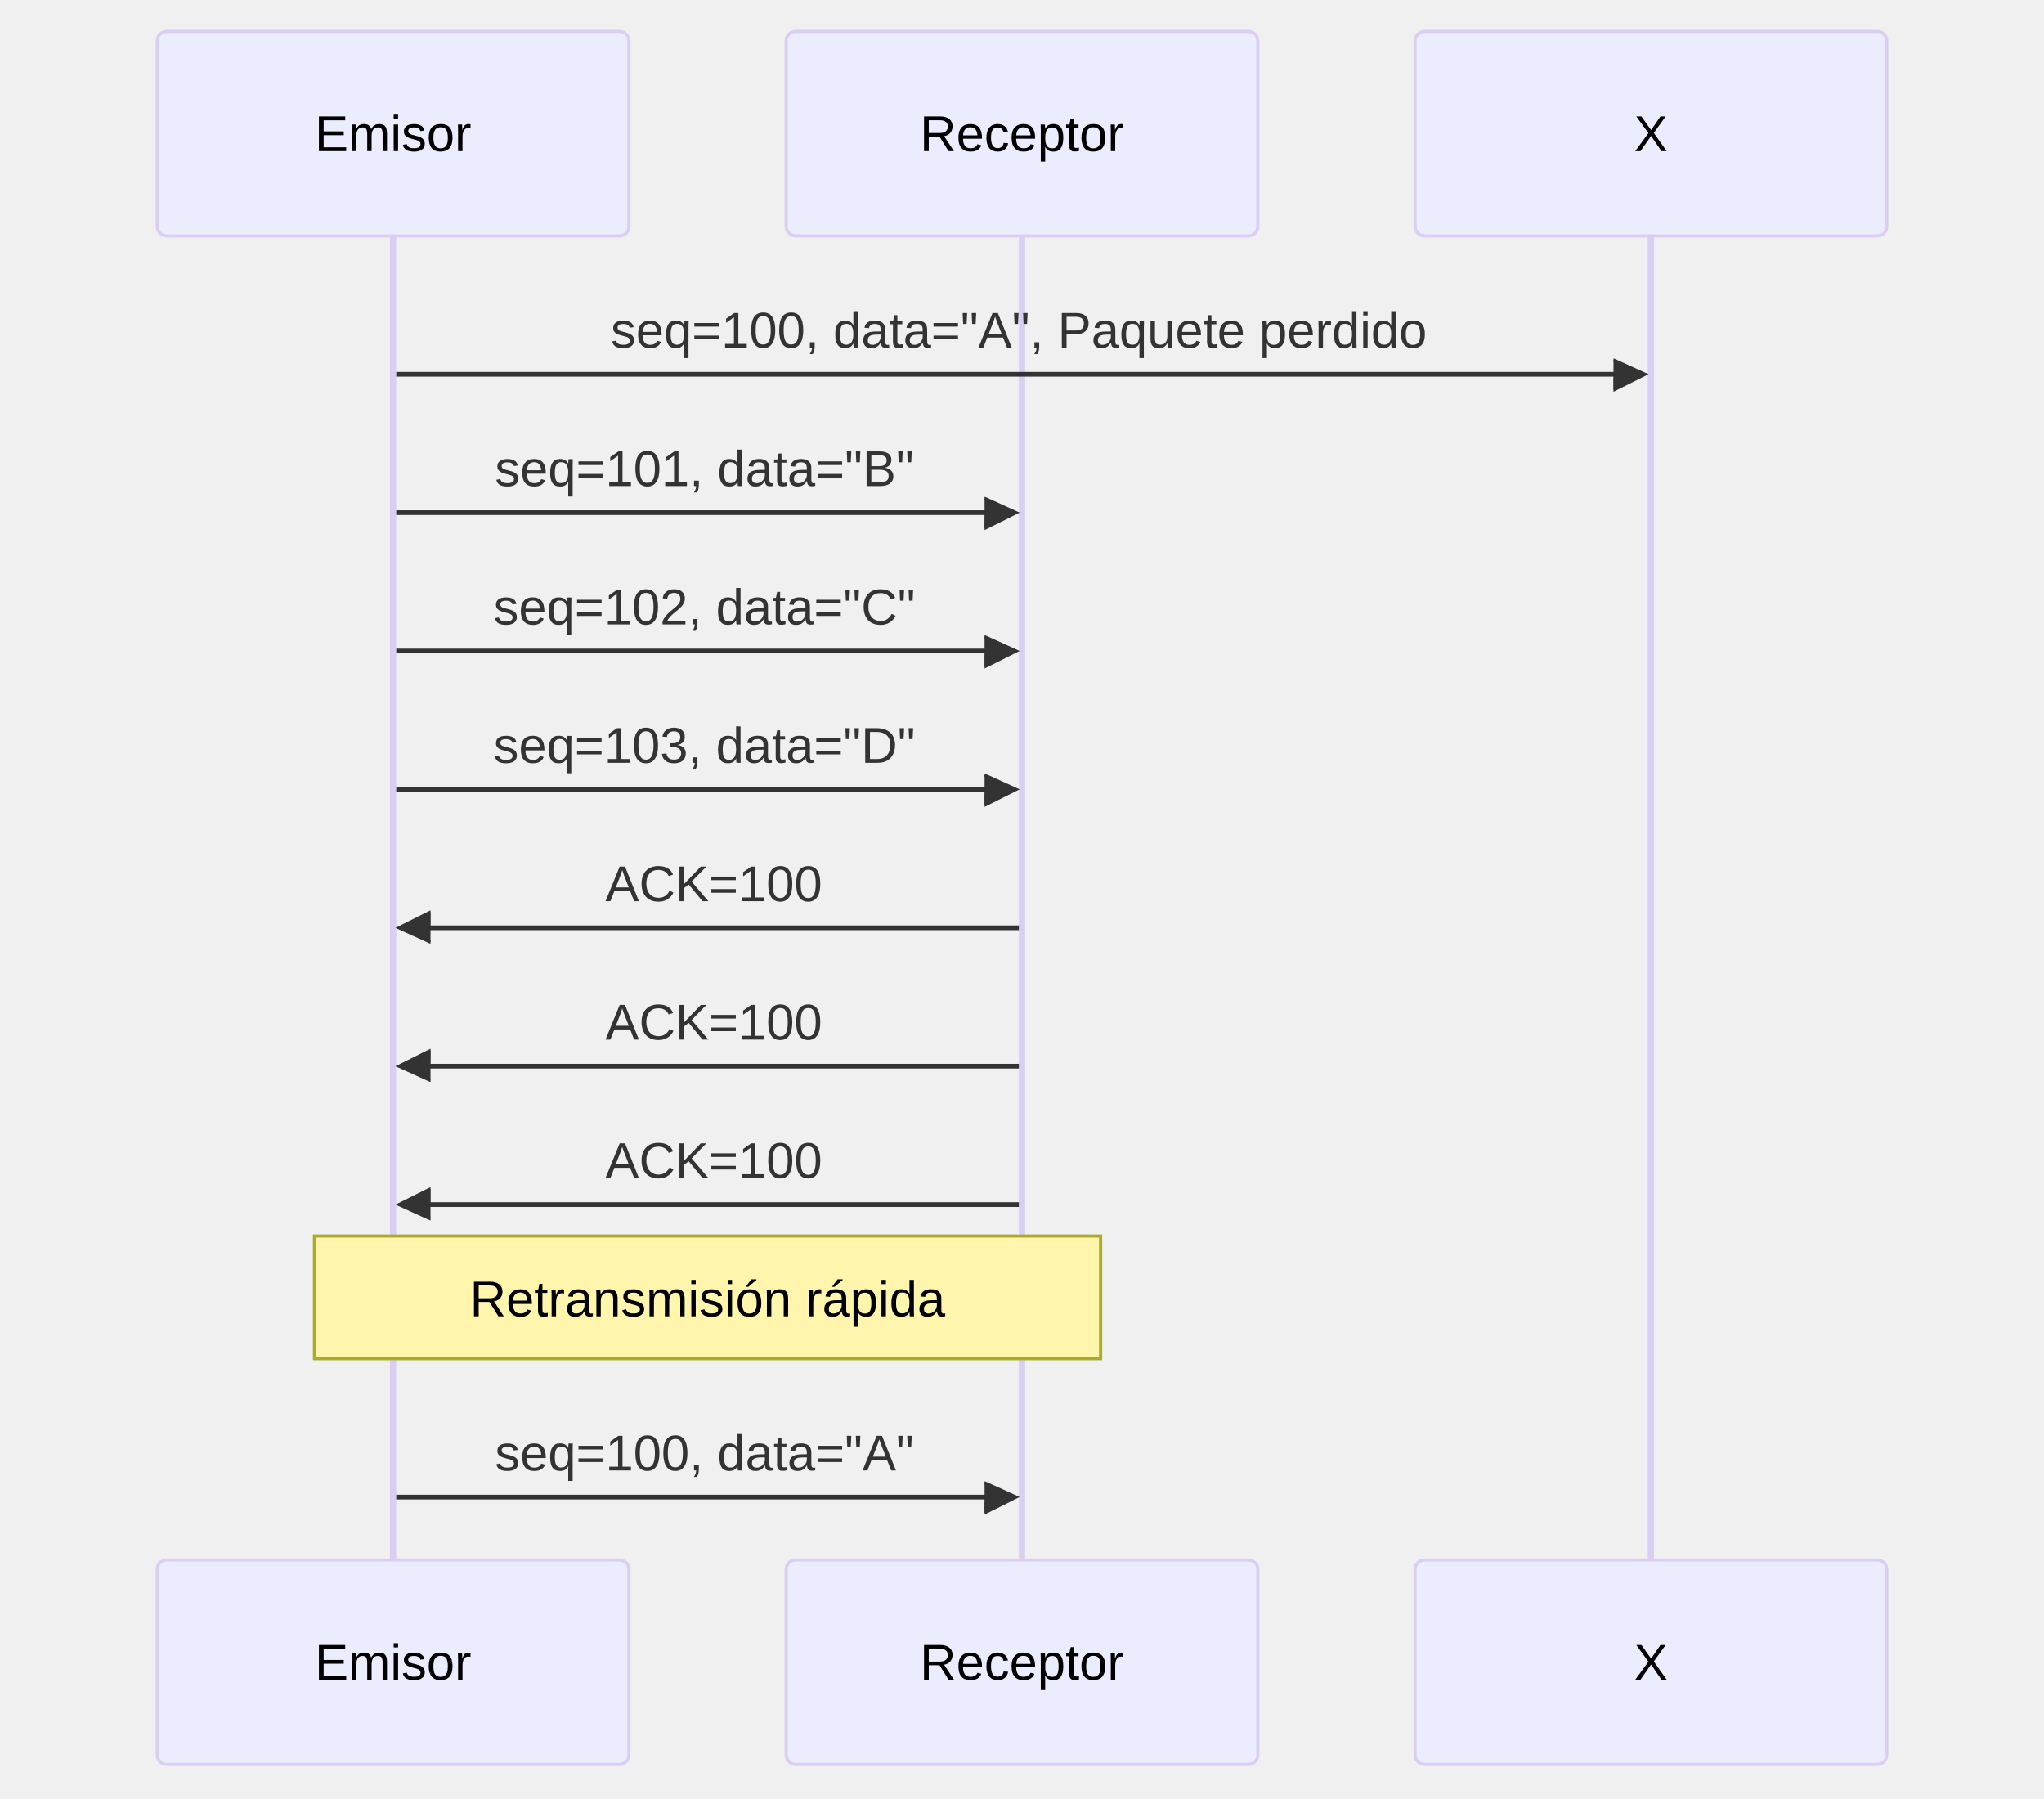
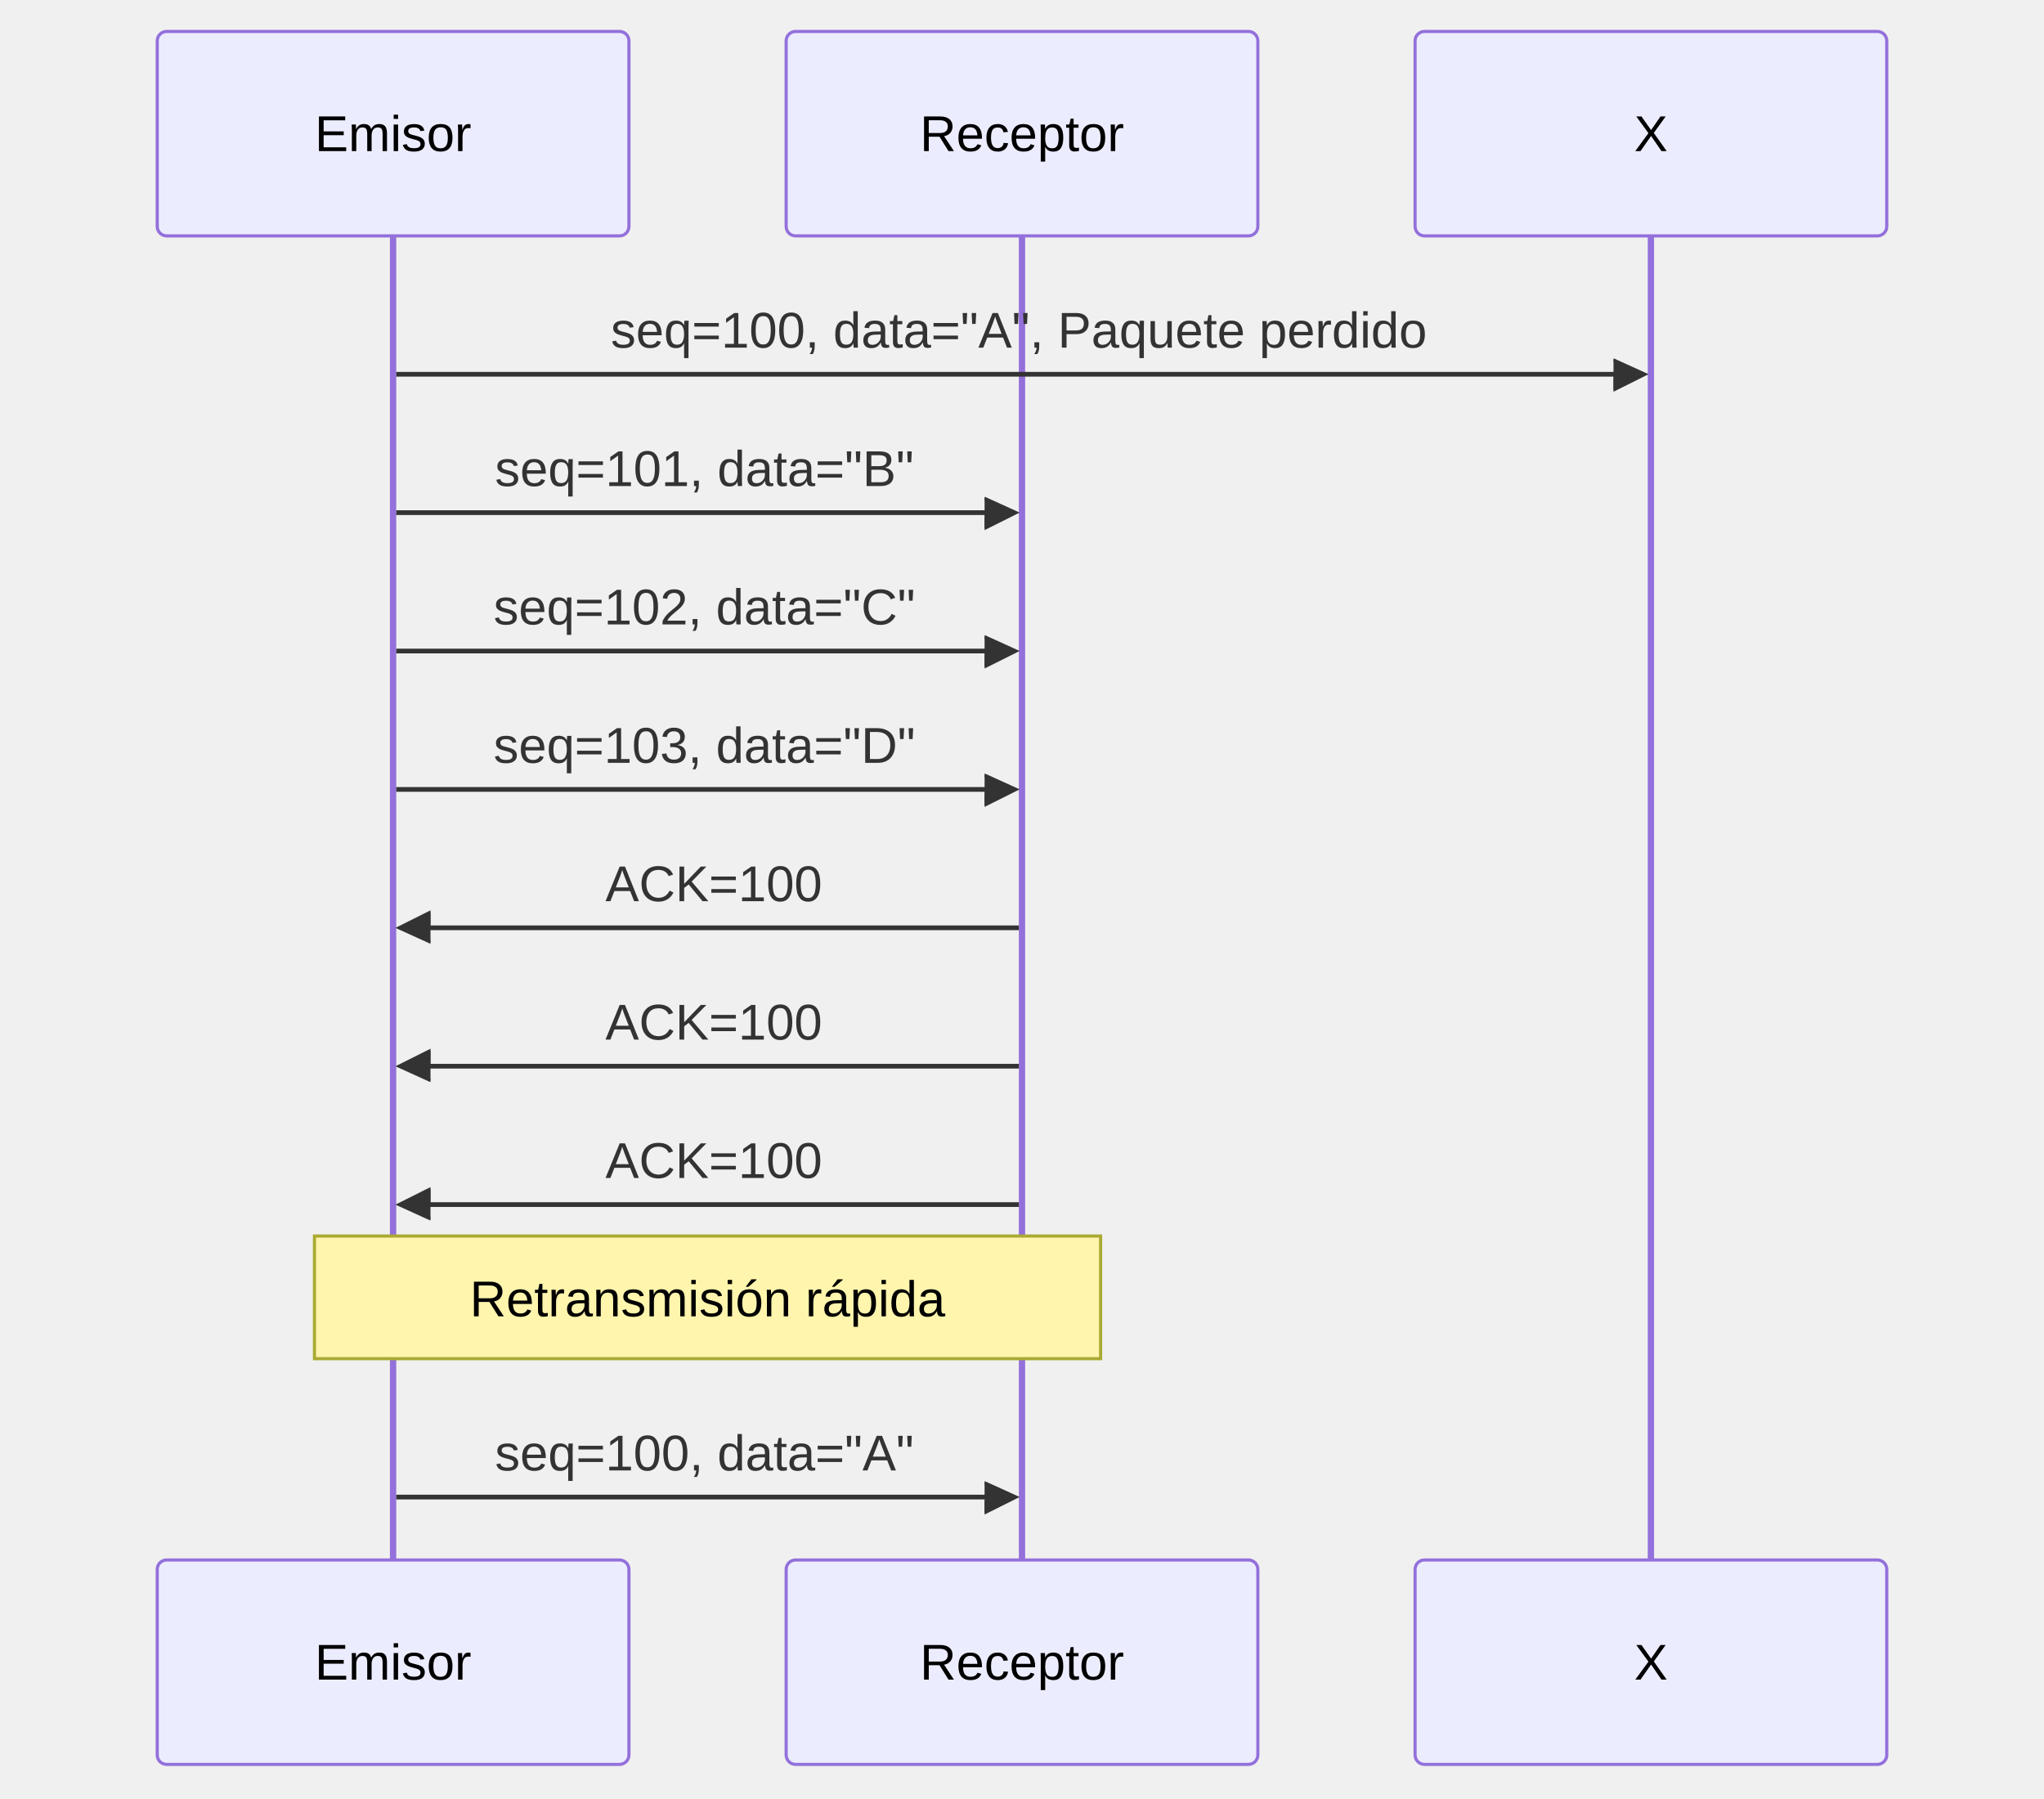
<svg xmlns="http://www.w3.org/2000/svg" id="my-svg" width="100%" style="max-width: 650px; background-color: transparent;" viewBox="-50 -10 650 572" role="graphics-document document" aria-roledescription="sequence">
  <g>
    <rect x="400" y="486" fill="#eaeaea" stroke="#666" width="150" height="65" name="X" rx="3" ry="3" class="actor actor-bottom" />
    <text x="475" y="518.5" dominant-baseline="central" alignment-baseline="central" class="actor actor-box" style="text-anchor: middle; font-size: 16px; font-weight: 400;">
      <tspan x="475" dy="0">X</tspan>
    </text>
  </g>
  <g>
    <rect x="200" y="486" fill="#eaeaea" stroke="#666" width="150" height="65" name="R" rx="3" ry="3" class="actor actor-bottom" />
    <text x="275" y="518.5" dominant-baseline="central" alignment-baseline="central" class="actor actor-box" style="text-anchor: middle; font-size: 16px; font-weight: 400;">
      <tspan x="275" dy="0">Receptor</tspan>
    </text>
  </g>
  <g>
    <rect x="0" y="486" fill="#eaeaea" stroke="#666" width="150" height="65" name="E" rx="3" ry="3" class="actor actor-bottom" />
    <text x="75" y="518.5" dominant-baseline="central" alignment-baseline="central" class="actor actor-box" style="text-anchor: middle; font-size: 16px; font-weight: 400;">
      <tspan x="75" dy="0">Emisor</tspan>
    </text>
  </g>
  <g>
-     <line id="actor2" x1="475" y1="65" x2="475" y2="486" class="actor-line 200" stroke-width="0.5px" stroke="#999" name="X" />
-     <g id="root-2">
+     <line id="actor2" x1="475" y1="65" x2="475" y2="486" class="actor-line 200" stroke-width="0.5px" stroke="#999" name="X" data-et="life-line" data-id="X" />
+     <g id="root-2" data-et="participant" data-type="participant" data-id="X">
      <rect x="400" y="0" fill="#eaeaea" stroke="#666" width="150" height="65" name="X" rx="3" ry="3" class="actor actor-top" />
      <text x="475" y="32.5" dominant-baseline="central" alignment-baseline="central" class="actor actor-box" style="text-anchor: middle; font-size: 16px; font-weight: 400;">
        <tspan x="475" dy="0">X</tspan>
      </text>
    </g>
  </g>
  <g>
-     <line id="actor1" x1="275" y1="65" x2="275" y2="486" class="actor-line 200" stroke-width="0.5px" stroke="#999" name="R" />
-     <g id="root-1">
+     <line id="actor1" x1="275" y1="65" x2="275" y2="486" class="actor-line 200" stroke-width="0.5px" stroke="#999" name="R" data-et="life-line" data-id="R" />
+     <g id="root-1" data-et="participant" data-type="participant" data-id="R">
      <rect x="200" y="0" fill="#eaeaea" stroke="#666" width="150" height="65" name="R" rx="3" ry="3" class="actor actor-top" />
      <text x="275" y="32.5" dominant-baseline="central" alignment-baseline="central" class="actor actor-box" style="text-anchor: middle; font-size: 16px; font-weight: 400;">
        <tspan x="275" dy="0">Receptor</tspan>
      </text>
    </g>
  </g>
  <g>
-     <line id="actor0" x1="75" y1="65" x2="75" y2="486" class="actor-line 200" stroke-width="0.5px" stroke="#999" name="E" />
-     <g id="root-0">
+     <line id="actor0" x1="75" y1="65" x2="75" y2="486" class="actor-line 200" stroke-width="0.5px" stroke="#999" name="E" data-et="life-line" data-id="E" />
+     <g id="root-0" data-et="participant" data-type="participant" data-id="E">
      <rect x="0" y="0" fill="#eaeaea" stroke="#666" width="150" height="65" name="E" rx="3" ry="3" class="actor actor-top" />
      <text x="75" y="32.5" dominant-baseline="central" alignment-baseline="central" class="actor actor-box" style="text-anchor: middle; font-size: 16px; font-weight: 400;">
        <tspan x="75" dy="0">Emisor</tspan>
      </text>
    </g>
  </g>
-   <style>#my-svg{font-family:"trebuchet ms",verdana,arial,sans-serif;font-size:16px;fill:#333;}@keyframes edge-animation-frame{from{stroke-dashoffset:0;}}@keyframes dash{to{stroke-dashoffset:0;}}#my-svg .edge-animation-slow{stroke-dasharray:9,5!important;stroke-dashoffset:900;animation:dash 50s linear infinite;stroke-linecap:round;}#my-svg .edge-animation-fast{stroke-dasharray:9,5!important;stroke-dashoffset:900;animation:dash 20s linear infinite;stroke-linecap:round;}#my-svg .error-icon{fill:#552222;}#my-svg .error-text{fill:#552222;stroke:#552222;}#my-svg .edge-thickness-normal{stroke-width:1px;}#my-svg .edge-thickness-thick{stroke-width:3.5px;}#my-svg .edge-pattern-solid{stroke-dasharray:0;}#my-svg .edge-thickness-invisible{stroke-width:0;fill:none;}#my-svg .edge-pattern-dashed{stroke-dasharray:3;}#my-svg .edge-pattern-dotted{stroke-dasharray:2;}#my-svg .marker{fill:#333333;stroke:#333333;}#my-svg .marker.cross{stroke:#333333;}#my-svg svg{font-family:"trebuchet ms",verdana,arial,sans-serif;font-size:16px;}#my-svg p{margin:0;}#my-svg .actor{stroke:hsl(259.626, 59.777%, 87.902%);fill:#ECECFF;}#my-svg text.actor&gt;tspan{fill:black;stroke:none;}#my-svg .actor-line{stroke:hsl(259.626, 59.777%, 87.902%);}#my-svg .innerArc{stroke-width:1.5;stroke-dasharray:none;}#my-svg .messageLine0{stroke-width:1.5;stroke-dasharray:none;stroke:#333;}#my-svg .messageLine1{stroke-width:1.5;stroke-dasharray:2,2;stroke:#333;}#my-svg #arrowhead path{fill:#333;stroke:#333;}#my-svg .sequenceNumber{fill:white;}#my-svg #sequencenumber{fill:#333;}#my-svg #crosshead path{fill:#333;stroke:#333;}#my-svg .messageText{fill:#333;stroke:none;}#my-svg .labelBox{stroke:hsl(259.626, 59.777%, 87.902%);fill:#ECECFF;}#my-svg .labelText,#my-svg .labelText&gt;tspan{fill:black;stroke:none;}#my-svg .loopText,#my-svg .loopText&gt;tspan{fill:black;stroke:none;}#my-svg .loopLine{stroke-width:2px;stroke-dasharray:2,2;stroke:hsl(259.626, 59.777%, 87.902%);fill:hsl(259.626, 59.777%, 87.902%);}#my-svg .note{stroke:#aaaa33;fill:#fff5ad;}#my-svg .noteText,#my-svg .noteText&gt;tspan{fill:black;stroke:none;}#my-svg .activation0{fill:#f4f4f4;stroke:#666;}#my-svg .activation1{fill:#f4f4f4;stroke:#666;}#my-svg .activation2{fill:#f4f4f4;stroke:#666;}#my-svg .actorPopupMenu{position:absolute;}#my-svg .actorPopupMenuPanel{position:absolute;fill:#ECECFF;box-shadow:0px 8px 16px 0px rgba(0,0,0,0.2);filter:drop-shadow(3px 5px 2px rgb(0 0 0 / 0.4));}#my-svg .actor-man line{stroke:hsl(259.626, 59.777%, 87.902%);fill:#ECECFF;}#my-svg .actor-man circle,#my-svg line{stroke:hsl(259.626, 59.777%, 87.902%);fill:#ECECFF;stroke-width:2px;}#my-svg :root{--mermaid-font-family:"trebuchet ms",verdana,arial,sans-serif;}</style>
+   <style>#my-svg{font-family:"trebuchet ms",verdana,arial,sans-serif;font-size:16px;fill:#333;}@keyframes edge-animation-frame{from{stroke-dashoffset:0;}}@keyframes dash{to{stroke-dashoffset:0;}}#my-svg .edge-animation-slow{stroke-dasharray:9,5!important;stroke-dashoffset:900;animation:dash 50s linear infinite;stroke-linecap:round;}#my-svg .edge-animation-fast{stroke-dasharray:9,5!important;stroke-dashoffset:900;animation:dash 20s linear infinite;stroke-linecap:round;}#my-svg .error-icon{fill:#552222;}#my-svg .error-text{fill:#552222;stroke:#552222;}#my-svg .edge-thickness-normal{stroke-width:1px;}#my-svg .edge-thickness-thick{stroke-width:3.5px;}#my-svg .edge-pattern-solid{stroke-dasharray:0;}#my-svg .edge-thickness-invisible{stroke-width:0;fill:none;}#my-svg .edge-pattern-dashed{stroke-dasharray:3;}#my-svg .edge-pattern-dotted{stroke-dasharray:2;}#my-svg .marker{fill:#333333;stroke:#333333;}#my-svg .marker.cross{stroke:#333333;}#my-svg svg{font-family:"trebuchet ms",verdana,arial,sans-serif;font-size:16px;}#my-svg p{margin:0;}#my-svg .actor{stroke:#9370DB;fill:#ECECFF;stroke-width:1;}#my-svg rect.actor.outer-path[data-look="neo"]{filter:drop-shadow(1px 2px 2px rgba(185, 185, 185, 1));}#my-svg rect.note[data-look="neo"]{stroke:#aaaa33;fill:#fff5ad;filter:drop-shadow(1px 2px 2px rgba(185, 185, 185, 1));}#my-svg text.actor&gt;tspan{fill:black;stroke:none;}#my-svg .actor-line{stroke:#9370DB;}#my-svg .innerArc{stroke-width:1.5;stroke-dasharray:none;}#my-svg .messageLine0{stroke-width:1.5;stroke-dasharray:none;stroke:#333;}#my-svg .messageLine1{stroke-width:1.5;stroke-dasharray:2,2;stroke:#333;}#my-svg [id$="-arrowhead"] path{fill:#333;stroke:#333;}#my-svg .sequenceNumber{fill:white;}#my-svg [id$="-sequencenumber"]{fill:#333;}#my-svg [id$="-crosshead"] path{fill:#333;stroke:#333;}#my-svg .messageText{fill:#333;stroke:none;}#my-svg .labelBox{stroke:#9370DB;fill:#ECECFF;filter:none;}#my-svg .labelText,#my-svg .labelText&gt;tspan{fill:black;stroke:none;}#my-svg .loopText,#my-svg .loopText&gt;tspan{fill:black;stroke:none;}#my-svg .sectionTitle,#my-svg .sectionTitle&gt;tspan{fill:black;stroke:none;}#my-svg .loopLine{stroke-width:2px;stroke-dasharray:2,2;stroke:#9370DB;fill:#9370DB;}#my-svg .note{stroke:#aaaa33;fill:#fff5ad;}#my-svg .noteText,#my-svg .noteText&gt;tspan{fill:black;stroke:none;font-weight:normal;}#my-svg .activation0{fill:#f4f4f4;stroke:#666;}#my-svg .activation1{fill:#f4f4f4;stroke:#666;}#my-svg .activation2{fill:#f4f4f4;stroke:#666;}#my-svg .actorPopupMenu{position:absolute;}#my-svg .actorPopupMenuPanel{position:absolute;fill:#ECECFF;box-shadow:0px 8px 16px 0px rgba(0,0,0,0.2);filter:drop-shadow(3px 5px 2px rgb(0 0 0 / 0.4));}#my-svg .actor-man circle,#my-svg line{fill:#ECECFF;stroke-width:2px;}#my-svg g rect.rect{filter:drop-shadow(1px 2px 2px rgba(185, 185, 185, 1));stroke:#9370DB;}#my-svg .node .neo-node{stroke:#9370DB;}#my-svg [data-look="neo"].node rect,#my-svg [data-look="neo"].cluster rect,#my-svg [data-look="neo"].node polygon{stroke:#9370DB;filter:drop-shadow(1px 2px 2px rgba(185, 185, 185, 1));}#my-svg [data-look="neo"].swimlane.cluster rect{filter:none;}#my-svg [data-look="neo"].node path{stroke:#9370DB;stroke-width:1px;}#my-svg [data-look="neo"].node .outer-path{filter:drop-shadow(1px 2px 2px rgba(185, 185, 185, 1));}#my-svg [data-look="neo"].node .neo-line path{stroke:#9370DB;filter:none;}#my-svg [data-look="neo"].node circle{stroke:#9370DB;filter:drop-shadow(1px 2px 2px rgba(185, 185, 185, 1));}#my-svg [data-look="neo"].node circle .state-start{fill:#000000;}#my-svg [data-look="neo"].icon-shape .icon{fill:#9370DB;filter:drop-shadow(1px 2px 2px rgba(185, 185, 185, 1));}#my-svg [data-look="neo"].icon-shape .icon-neo path{stroke:#9370DB;filter:drop-shadow(1px 2px 2px rgba(185, 185, 185, 1));}#my-svg :root{--mermaid-font-family:"trebuchet ms",verdana,arial,sans-serif;}</style>
  <g />
  <defs>
-     <symbol id="computer" width="24" height="24">
+     <symbol id="my-svg-computer" width="24" height="24">
      <path transform="scale(.5)" d="M2 2v13h20v-13h-20zm18 11h-16v-9h16v9zm-10.228 6l.466-1h3.524l.467 1h-4.457zm14.228 3h-24l2-6h2.104l-1.33 4h18.45l-1.297-4h2.073l2 6zm-5-10h-14v-7h14v7z" />
    </symbol>
  </defs>
  <defs>
-     <symbol id="database" fill-rule="evenodd" clip-rule="evenodd">
+     <symbol id="my-svg-database" fill-rule="evenodd" clip-rule="evenodd">
      <path transform="scale(.5)" d="M12.258.001l.256.004.255.005.253.008.251.01.249.012.247.015.246.016.242.019.241.02.239.023.236.024.233.027.231.028.229.031.225.032.223.034.22.036.217.038.214.04.211.041.208.043.205.045.201.046.198.048.194.05.191.051.187.053.183.054.18.056.175.057.172.059.168.06.163.061.16.063.155.064.15.066.074.033.073.033.071.034.07.034.069.035.068.035.067.035.066.035.064.036.064.036.062.036.06.036.06.037.058.037.058.037.055.038.055.038.053.038.052.038.051.039.05.039.048.039.047.039.045.04.044.04.043.04.041.04.04.041.039.041.037.041.036.041.034.041.033.042.032.042.03.042.029.042.027.042.026.043.024.043.023.043.021.043.02.043.018.044.017.043.015.044.013.044.012.044.011.045.009.044.007.045.006.045.004.045.002.045.001.045v17l-.001.045-.002.045-.004.045-.006.045-.007.045-.009.044-.011.045-.012.044-.013.044-.015.044-.017.043-.018.044-.02.043-.021.043-.023.043-.024.043-.026.043-.027.042-.029.042-.03.042-.032.042-.033.042-.034.041-.036.041-.037.041-.039.041-.04.041-.041.04-.043.04-.044.04-.045.04-.047.039-.048.039-.05.039-.051.039-.052.038-.053.038-.055.038-.055.038-.058.037-.058.037-.06.037-.06.036-.062.036-.064.036-.064.036-.066.035-.067.035-.068.035-.069.035-.07.034-.071.034-.073.033-.074.033-.15.066-.155.064-.16.063-.163.061-.168.06-.172.059-.175.057-.18.056-.183.054-.187.053-.191.051-.194.05-.198.048-.201.046-.205.045-.208.043-.211.041-.214.04-.217.038-.22.036-.223.034-.225.032-.229.031-.231.028-.233.027-.236.024-.239.023-.241.02-.242.019-.246.016-.247.015-.249.012-.251.01-.253.008-.255.005-.256.004-.258.001-.258-.001-.256-.004-.255-.005-.253-.008-.251-.01-.249-.012-.247-.015-.245-.016-.243-.019-.241-.02-.238-.023-.236-.024-.234-.027-.231-.028-.228-.031-.226-.032-.223-.034-.22-.036-.217-.038-.214-.04-.211-.041-.208-.043-.204-.045-.201-.046-.198-.048-.195-.05-.19-.051-.187-.053-.184-.054-.179-.056-.176-.057-.172-.059-.167-.06-.164-.061-.159-.063-.155-.064-.151-.066-.074-.033-.072-.033-.072-.034-.07-.034-.069-.035-.068-.035-.067-.035-.066-.035-.064-.036-.063-.036-.062-.036-.061-.036-.06-.037-.058-.037-.057-.037-.056-.038-.055-.038-.053-.038-.052-.038-.051-.039-.049-.039-.049-.039-.046-.039-.046-.04-.044-.04-.043-.04-.041-.04-.04-.041-.039-.041-.037-.041-.036-.041-.034-.041-.033-.042-.032-.042-.03-.042-.029-.042-.027-.042-.026-.043-.024-.043-.023-.043-.021-.043-.02-.043-.018-.044-.017-.043-.015-.044-.013-.044-.012-.044-.011-.045-.009-.044-.007-.045-.006-.045-.004-.045-.002-.045-.001-.045v-17l.001-.045.002-.045.004-.045.006-.045.007-.045.009-.044.011-.045.012-.044.013-.044.015-.044.017-.043.018-.044.02-.043.021-.043.023-.043.024-.043.026-.043.027-.042.029-.042.03-.042.032-.042.033-.042.034-.041.036-.041.037-.041.039-.041.04-.041.041-.04.043-.04.044-.04.046-.04.046-.039.049-.039.049-.039.051-.039.052-.038.053-.038.055-.038.056-.038.057-.037.058-.037.06-.037.061-.036.062-.036.063-.036.064-.036.066-.035.067-.035.068-.035.069-.035.07-.034.072-.034.072-.033.074-.033.151-.066.155-.064.159-.063.164-.061.167-.06.172-.059.176-.057.179-.056.184-.054.187-.053.19-.051.195-.05.198-.048.201-.046.204-.045.208-.043.211-.041.214-.04.217-.038.22-.036.223-.034.226-.032.228-.031.231-.028.234-.027.236-.024.238-.023.241-.02.243-.019.245-.016.247-.015.249-.012.251-.01.253-.008.255-.005.256-.004.258-.001.258.001zm-9.258 20.499v.01l.001.021.003.021.004.022.005.021.006.022.007.022.009.023.01.022.011.023.012.023.013.023.015.023.016.024.017.023.018.024.019.024.021.024.022.025.023.024.024.025.052.049.056.05.061.051.066.051.07.051.075.051.079.052.084.052.088.052.092.052.097.052.102.051.105.052.11.052.114.051.119.051.123.051.127.05.131.05.135.05.139.048.144.049.147.047.152.047.155.047.16.045.163.045.167.043.171.043.176.041.178.041.183.039.187.039.19.037.194.035.197.035.202.033.204.031.209.03.212.029.216.027.219.025.222.024.226.021.23.02.233.018.236.016.24.015.243.012.246.01.249.008.253.005.256.004.259.001.26-.001.257-.004.254-.005.25-.008.247-.011.244-.012.241-.014.237-.016.233-.018.231-.021.226-.021.224-.024.22-.026.216-.027.212-.028.21-.031.205-.031.202-.034.198-.034.194-.036.191-.037.187-.039.183-.04.179-.04.175-.042.172-.043.168-.044.163-.045.16-.046.155-.046.152-.047.148-.048.143-.049.139-.049.136-.05.131-.05.126-.05.123-.051.118-.052.114-.051.11-.052.106-.052.101-.052.096-.052.092-.052.088-.053.083-.051.079-.052.074-.052.07-.051.065-.051.06-.051.056-.05.051-.05.023-.024.023-.025.021-.024.02-.024.019-.024.018-.024.017-.024.015-.023.014-.024.013-.023.012-.023.01-.023.01-.022.008-.022.006-.022.006-.022.004-.022.004-.021.001-.021.001-.021v-4.127l-.077.055-.08.053-.083.054-.085.053-.087.052-.09.052-.093.051-.095.05-.097.05-.1.049-.102.049-.105.048-.106.047-.109.047-.111.046-.114.045-.115.045-.118.044-.12.043-.122.042-.124.042-.126.041-.128.04-.13.04-.132.038-.134.038-.135.037-.138.037-.139.035-.142.035-.143.034-.144.033-.147.032-.148.031-.15.03-.151.03-.153.029-.154.027-.156.027-.158.026-.159.025-.161.024-.162.023-.163.022-.165.021-.166.02-.167.019-.169.018-.169.017-.171.016-.173.015-.173.014-.175.013-.175.012-.177.011-.178.01-.179.008-.179.008-.181.006-.182.005-.182.004-.184.003-.184.002h-.37l-.184-.002-.184-.003-.182-.004-.182-.005-.181-.006-.179-.008-.179-.008-.178-.01-.176-.011-.176-.012-.175-.013-.173-.014-.172-.015-.171-.016-.17-.017-.169-.018-.167-.019-.166-.02-.165-.021-.163-.022-.162-.023-.161-.024-.159-.025-.157-.026-.156-.027-.155-.027-.153-.029-.151-.03-.15-.03-.148-.031-.146-.032-.145-.033-.143-.034-.141-.035-.14-.035-.137-.037-.136-.037-.134-.038-.132-.038-.13-.04-.128-.04-.126-.041-.124-.042-.122-.042-.12-.044-.117-.043-.116-.045-.113-.045-.112-.046-.109-.047-.106-.047-.105-.048-.102-.049-.1-.049-.097-.05-.095-.05-.093-.052-.09-.051-.087-.052-.085-.053-.083-.054-.08-.054-.077-.054v4.127zm0-5.654v.011l.001.021.003.021.004.021.005.022.006.022.007.022.009.022.01.022.011.023.012.023.013.023.015.024.016.023.017.024.018.024.019.024.021.024.022.024.023.025.024.024.052.05.056.05.061.05.066.051.07.051.075.052.079.051.084.052.088.052.092.052.097.052.102.052.105.052.11.051.114.051.119.052.123.05.127.051.131.05.135.049.139.049.144.048.147.048.152.047.155.046.16.045.163.045.167.044.171.042.176.042.178.04.183.04.187.038.19.037.194.036.197.034.202.033.204.032.209.03.212.028.216.027.219.025.222.024.226.022.23.02.233.018.236.016.24.014.243.012.246.01.249.008.253.006.256.003.259.001.26-.001.257-.003.254-.006.25-.008.247-.01.244-.012.241-.015.237-.016.233-.018.231-.02.226-.022.224-.024.22-.025.216-.027.212-.029.21-.03.205-.032.202-.033.198-.035.194-.036.191-.037.187-.039.183-.039.179-.041.175-.042.172-.043.168-.044.163-.045.16-.045.155-.047.152-.047.148-.048.143-.048.139-.05.136-.049.131-.05.126-.051.123-.051.118-.051.114-.052.11-.052.106-.052.101-.052.096-.052.092-.052.088-.052.083-.052.079-.052.074-.051.07-.052.065-.051.06-.05.056-.051.051-.049.023-.025.023-.024.021-.025.02-.024.019-.024.018-.024.017-.024.015-.023.014-.023.013-.024.012-.022.01-.023.01-.023.008-.022.006-.022.006-.022.004-.021.004-.022.001-.021.001-.021v-4.139l-.077.054-.08.054-.083.054-.085.052-.087.053-.09.051-.093.051-.095.051-.097.05-.1.049-.102.049-.105.048-.106.047-.109.047-.111.046-.114.045-.115.044-.118.044-.12.044-.122.042-.124.042-.126.041-.128.04-.13.039-.132.039-.134.038-.135.037-.138.036-.139.036-.142.035-.143.033-.144.033-.147.033-.148.031-.15.03-.151.03-.153.028-.154.028-.156.027-.158.026-.159.025-.161.024-.162.023-.163.022-.165.021-.166.02-.167.019-.169.018-.169.017-.171.016-.173.015-.173.014-.175.013-.175.012-.177.011-.178.009-.179.009-.179.007-.181.007-.182.005-.182.004-.184.003-.184.002h-.37l-.184-.002-.184-.003-.182-.004-.182-.005-.181-.007-.179-.007-.179-.009-.178-.009-.176-.011-.176-.012-.175-.013-.173-.014-.172-.015-.171-.016-.17-.017-.169-.018-.167-.019-.166-.02-.165-.021-.163-.022-.162-.023-.161-.024-.159-.025-.157-.026-.156-.027-.155-.028-.153-.028-.151-.03-.15-.03-.148-.031-.146-.033-.145-.033-.143-.033-.141-.035-.14-.036-.137-.036-.136-.037-.134-.038-.132-.039-.13-.039-.128-.04-.126-.041-.124-.042-.122-.043-.12-.043-.117-.044-.116-.044-.113-.046-.112-.046-.109-.046-.106-.047-.105-.048-.102-.049-.1-.049-.097-.05-.095-.051-.093-.051-.09-.051-.087-.053-.085-.052-.083-.054-.08-.054-.077-.054v4.139zm0-5.666v.011l.001.02.003.022.004.021.005.022.006.021.007.022.009.023.01.022.011.023.012.023.013.023.015.023.016.024.017.024.018.023.019.024.021.025.022.024.023.024.024.025.052.05.056.05.061.05.066.051.07.051.075.052.079.051.084.052.088.052.092.052.097.052.102.052.105.051.11.052.114.051.119.051.123.051.127.05.131.05.135.05.139.049.144.048.147.048.152.047.155.046.16.045.163.045.167.043.171.043.176.042.178.04.183.04.187.038.19.037.194.036.197.034.202.033.204.032.209.03.212.028.216.027.219.025.222.024.226.021.23.02.233.018.236.017.24.014.243.012.246.01.249.008.253.006.256.003.259.001.26-.001.257-.003.254-.006.25-.008.247-.01.244-.013.241-.014.237-.016.233-.018.231-.02.226-.022.224-.024.22-.025.216-.027.212-.029.21-.03.205-.032.202-.033.198-.035.194-.036.191-.037.187-.039.183-.039.179-.041.175-.042.172-.043.168-.044.163-.045.16-.045.155-.047.152-.047.148-.048.143-.049.139-.049.136-.049.131-.051.126-.05.123-.051.118-.052.114-.051.11-.052.106-.052.101-.052.096-.052.092-.052.088-.052.083-.052.079-.052.074-.052.07-.051.065-.051.06-.051.056-.05.051-.049.023-.025.023-.025.021-.024.02-.024.019-.024.018-.024.017-.024.015-.023.014-.024.013-.023.012-.023.01-.022.01-.023.008-.022.006-.022.006-.022.004-.022.004-.021.001-.021.001-.021v-4.153l-.077.054-.08.054-.083.053-.085.053-.087.053-.09.051-.093.051-.095.051-.097.05-.1.049-.102.048-.105.048-.106.048-.109.046-.111.046-.114.046-.115.044-.118.044-.12.043-.122.043-.124.042-.126.041-.128.04-.13.039-.132.039-.134.038-.135.037-.138.036-.139.036-.142.034-.143.034-.144.033-.147.032-.148.032-.15.03-.151.03-.153.028-.154.028-.156.027-.158.026-.159.024-.161.024-.162.023-.163.023-.165.021-.166.02-.167.019-.169.018-.169.017-.171.016-.173.015-.173.014-.175.013-.175.012-.177.01-.178.01-.179.009-.179.007-.181.006-.182.006-.182.004-.184.003-.184.001-.185.001-.185-.001-.184-.001-.184-.003-.182-.004-.182-.006-.181-.006-.179-.007-.179-.009-.178-.01-.176-.01-.176-.012-.175-.013-.173-.014-.172-.015-.171-.016-.17-.017-.169-.018-.167-.019-.166-.02-.165-.021-.163-.023-.162-.023-.161-.024-.159-.024-.157-.026-.156-.027-.155-.028-.153-.028-.151-.03-.15-.03-.148-.032-.146-.032-.145-.033-.143-.034-.141-.034-.14-.036-.137-.036-.136-.037-.134-.038-.132-.039-.13-.039-.128-.041-.126-.041-.124-.041-.122-.043-.12-.043-.117-.044-.116-.044-.113-.046-.112-.046-.109-.046-.106-.048-.105-.048-.102-.048-.1-.05-.097-.049-.095-.051-.093-.051-.09-.052-.087-.052-.085-.053-.083-.053-.08-.054-.077-.054v4.153zm8.74-8.179l-.257.004-.254.005-.25.008-.247.011-.244.012-.241.014-.237.016-.233.018-.231.021-.226.022-.224.023-.22.026-.216.027-.212.028-.21.031-.205.032-.202.033-.198.034-.194.036-.191.038-.187.038-.183.04-.179.041-.175.042-.172.043-.168.043-.163.045-.16.046-.155.046-.152.048-.148.048-.143.048-.139.049-.136.05-.131.05-.126.051-.123.051-.118.051-.114.052-.11.052-.106.052-.101.052-.096.052-.092.052-.088.052-.083.052-.079.052-.074.051-.07.052-.065.051-.06.05-.056.05-.051.05-.023.025-.023.024-.021.024-.02.025-.019.024-.018.024-.017.023-.015.024-.014.023-.013.023-.012.023-.01.023-.01.022-.008.022-.006.023-.006.021-.004.022-.004.021-.001.021-.001.021.001.021.001.021.004.021.004.022.006.021.006.023.008.022.01.022.01.023.012.023.013.023.014.023.015.024.017.023.018.024.019.024.02.025.021.024.023.024.023.025.051.05.056.05.06.05.065.051.07.052.074.051.079.052.083.052.088.052.092.052.096.052.101.052.106.052.11.052.114.052.118.051.123.051.126.051.131.05.136.05.139.049.143.048.148.048.152.048.155.046.16.046.163.045.168.043.172.043.175.042.179.041.183.04.187.038.191.038.194.036.198.034.202.033.205.032.21.031.212.028.216.027.22.026.224.023.226.022.231.021.233.018.237.016.241.014.244.012.247.011.25.008.254.005.257.004.26.001.26-.001.257-.004.254-.005.25-.008.247-.011.244-.012.241-.014.237-.016.233-.018.231-.021.226-.022.224-.023.22-.026.216-.027.212-.028.21-.031.205-.032.202-.033.198-.034.194-.036.191-.038.187-.038.183-.04.179-.041.175-.042.172-.043.168-.043.163-.045.16-.046.155-.046.152-.048.148-.048.143-.048.139-.049.136-.05.131-.05.126-.051.123-.051.118-.051.114-.052.11-.052.106-.052.101-.052.096-.052.092-.052.088-.052.083-.052.079-.052.074-.051.07-.052.065-.051.06-.05.056-.05.051-.05.023-.025.023-.024.021-.024.02-.025.019-.024.018-.024.017-.023.015-.024.014-.023.013-.023.012-.023.01-.023.01-.022.008-.022.006-.023.006-.021.004-.022.004-.021.001-.021.001-.021-.001-.021-.001-.021-.004-.021-.004-.022-.006-.021-.006-.023-.008-.022-.01-.022-.01-.023-.012-.023-.013-.023-.014-.023-.015-.024-.017-.023-.018-.024-.019-.024-.02-.025-.021-.024-.023-.024-.023-.025-.051-.05-.056-.05-.06-.05-.065-.051-.07-.052-.074-.051-.079-.052-.083-.052-.088-.052-.092-.052-.096-.052-.101-.052-.106-.052-.11-.052-.114-.052-.118-.051-.123-.051-.126-.051-.131-.05-.136-.05-.139-.049-.143-.048-.148-.048-.152-.048-.155-.046-.16-.046-.163-.045-.168-.043-.172-.043-.175-.042-.179-.041-.183-.04-.187-.038-.191-.038-.194-.036-.198-.034-.202-.033-.205-.032-.21-.031-.212-.028-.216-.027-.22-.026-.224-.023-.226-.022-.231-.021-.233-.018-.237-.016-.241-.014-.244-.012-.247-.011-.25-.008-.254-.005-.257-.004-.26-.001-.26.001z" />
    </symbol>
  </defs>
  <defs>
-     <symbol id="clock" width="24" height="24">
+     <symbol id="my-svg-clock" width="24" height="24">
      <path transform="scale(.5)" d="M12 2c5.514 0 10 4.486 10 10s-4.486 10-10 10-10-4.486-10-10 4.486-10 10-10zm0-2c-6.627 0-12 5.373-12 12s5.373 12 12 12 12-5.373 12-12-5.373-12-12-12zm5.848 12.459c.202.038.202.333.001.372-1.907.361-6.045 1.111-6.547 1.111-.719 0-1.301-.582-1.301-1.301 0-.512.77-5.447 1.125-7.445.034-.192.312-.181.343.014l.985 6.238 5.394 1.011z" />
    </symbol>
  </defs>
  <defs>
-     <marker id="arrowhead" refX="7.9" refY="5" markerUnits="userSpaceOnUse" markerWidth="12" markerHeight="12" orient="auto-start-reverse">
+     <marker id="my-svg-arrowhead" refX="7.9" refY="5" markerUnits="userSpaceOnUse" markerWidth="12" markerHeight="12" orient="auto-start-reverse">
      <path d="M -1 0 L 10 5 L 0 10 z" />
    </marker>
  </defs>
  <defs>
-     <marker id="crosshead" markerWidth="15" markerHeight="8" orient="auto" refX="4" refY="4.5">
+     <marker id="my-svg-crosshead" markerWidth="15" markerHeight="8" orient="auto" refX="4" refY="4.5">
      <path fill="none" stroke="#000000" stroke-width="1pt" d="M 1,2 L 6,7 M 6,2 L 1,7" style="stroke-dasharray: 0, 0;" />
    </marker>
  </defs>
  <defs>
-     <marker id="filled-head" refX="15.5" refY="7" markerWidth="20" markerHeight="28" orient="auto">
+     <marker id="my-svg-filled-head" refX="15.5" refY="7" markerWidth="20" markerHeight="28" orient="auto">
      <path d="M 18,7 L9,13 L14,7 L9,1 Z" />
    </marker>
  </defs>
  <defs>
-     <marker id="sequencenumber" refX="15" refY="15" markerWidth="60" markerHeight="40" orient="auto">
+     <marker id="my-svg-sequencenumber" refX="15" refY="15" markerWidth="60" markerHeight="40" orient="auto">
      <circle cx="15" cy="15" r="6" />
    </marker>
  </defs>
-   <g>
+   <defs>
+     <marker id="my-svg-solidTopArrowHead" refX="7.9" refY="7.25" markerUnits="userSpaceOnUse" markerWidth="12" markerHeight="12" orient="auto-start-reverse">
+       <path d="M 0 0 L 10 8 L 0 8 z" />
+     </marker>
+   </defs>
+   <defs>
+     <marker id="my-svg-solidBottomArrowHead" refX="7.9" refY="0.75" markerUnits="userSpaceOnUse" markerWidth="12" markerHeight="12" orient="auto-start-reverse">
+       <path d="M 0 0 L 10 0 L 0 8 z" />
+     </marker>
+   </defs>
+   <defs>
+     <marker id="my-svg-stickTopArrowHead" refX="7.5" refY="7" markerUnits="userSpaceOnUse" markerWidth="12" markerHeight="12" orient="auto-start-reverse">
+       <path d="M 0 0 L 7 7" stroke="black" stroke-width="1.5" fill="none" />
+     </marker>
+   </defs>
+   <defs>
+     <marker id="my-svg-stickBottomArrowHead" refX="7.5" refY="0" markerUnits="userSpaceOnUse" markerWidth="12" markerHeight="12" orient="auto-start-reverse">
+       <path d="M 0 7 L 7 0" stroke="black" stroke-width="1.5" fill="none" />
+     </marker>
+   </defs>
+   <g data-et="note" data-id="i7">
    <rect x="50" y="383" fill="#EDF2AE" stroke="#666" width="250" height="39" class="note" />
    <text x="175" y="388" text-anchor="middle" dominant-baseline="middle" alignment-baseline="middle" class="noteText" dy="1em" style="font-size: 16px; font-weight: 400;">
      <tspan x="175">Retransmisión rápida</tspan>
    </text>
  </g>
  <text x="274" y="80" text-anchor="middle" dominant-baseline="middle" alignment-baseline="middle" class="messageText" dy="1em" style="font-size: 16px; font-weight: 400;">seq=100, data="A", Paquete perdido</text>
-   <line x1="76" y1="109" x2="471" y2="109" class="messageLine0" stroke-width="2" stroke="none" marker-end="url(#arrowhead)" style="fill: none;" />
+   <line x1="76" y1="109" x2="471" y2="109" class="messageLine0" data-et="message" data-id="i0" data-from="E" data-to="X" stroke-width="2" stroke="none" marker-end="url(#my-svg-arrowhead)" style="fill: none;" />
  <text x="174" y="124" text-anchor="middle" dominant-baseline="middle" alignment-baseline="middle" class="messageText" dy="1em" style="font-size: 16px; font-weight: 400;">seq=101, data="B"</text>
-   <line x1="76" y1="153" x2="271" y2="153" class="messageLine0" stroke-width="2" stroke="none" marker-end="url(#arrowhead)" style="fill: none;" />
+   <line x1="76" y1="153" x2="271" y2="153" class="messageLine0" data-et="message" data-id="i1" data-from="E" data-to="R" stroke-width="2" stroke="none" marker-end="url(#my-svg-arrowhead)" style="fill: none;" />
  <text x="174" y="168" text-anchor="middle" dominant-baseline="middle" alignment-baseline="middle" class="messageText" dy="1em" style="font-size: 16px; font-weight: 400;">seq=102, data="C"</text>
-   <line x1="76" y1="197" x2="271" y2="197" class="messageLine0" stroke-width="2" stroke="none" marker-end="url(#arrowhead)" style="fill: none;" />
+   <line x1="76" y1="197" x2="271" y2="197" class="messageLine0" data-et="message" data-id="i2" data-from="E" data-to="R" stroke-width="2" stroke="none" marker-end="url(#my-svg-arrowhead)" style="fill: none;" />
  <text x="174" y="212" text-anchor="middle" dominant-baseline="middle" alignment-baseline="middle" class="messageText" dy="1em" style="font-size: 16px; font-weight: 400;">seq=103, data="D"</text>
-   <line x1="76" y1="241" x2="271" y2="241" class="messageLine0" stroke-width="2" stroke="none" marker-end="url(#arrowhead)" style="fill: none;" />
+   <line x1="76" y1="241" x2="271" y2="241" class="messageLine0" data-et="message" data-id="i3" data-from="E" data-to="R" stroke-width="2" stroke="none" marker-end="url(#my-svg-arrowhead)" style="fill: none;" />
  <text x="177" y="256" text-anchor="middle" dominant-baseline="middle" alignment-baseline="middle" class="messageText" dy="1em" style="font-size: 16px; font-weight: 400;">ACK=100</text>
-   <line x1="274" y1="285" x2="79" y2="285" class="messageLine0" stroke-width="2" stroke="none" marker-end="url(#arrowhead)" style="fill: none;" />
+   <line x1="274" y1="285" x2="79" y2="285" class="messageLine0" data-et="message" data-id="i4" data-from="R" data-to="E" stroke-width="2" stroke="none" marker-end="url(#my-svg-arrowhead)" style="fill: none;" />
  <text x="177" y="300" text-anchor="middle" dominant-baseline="middle" alignment-baseline="middle" class="messageText" dy="1em" style="font-size: 16px; font-weight: 400;">ACK=100</text>
-   <line x1="274" y1="329" x2="79" y2="329" class="messageLine0" stroke-width="2" stroke="none" marker-end="url(#arrowhead)" style="fill: none;" />
+   <line x1="274" y1="329" x2="79" y2="329" class="messageLine0" data-et="message" data-id="i5" data-from="R" data-to="E" stroke-width="2" stroke="none" marker-end="url(#my-svg-arrowhead)" style="fill: none;" />
  <text x="177" y="344" text-anchor="middle" dominant-baseline="middle" alignment-baseline="middle" class="messageText" dy="1em" style="font-size: 16px; font-weight: 400;">ACK=100</text>
-   <line x1="274" y1="373" x2="79" y2="373" class="messageLine0" stroke-width="2" stroke="none" marker-end="url(#arrowhead)" style="fill: none;" />
+   <line x1="274" y1="373" x2="79" y2="373" class="messageLine0" data-et="message" data-id="i6" data-from="R" data-to="E" stroke-width="2" stroke="none" marker-end="url(#my-svg-arrowhead)" style="fill: none;" />
  <text x="174" y="437" text-anchor="middle" dominant-baseline="middle" alignment-baseline="middle" class="messageText" dy="1em" style="font-size: 16px; font-weight: 400;">seq=100, data="A"</text>
-   <line x1="76" y1="466" x2="271" y2="466" class="messageLine0" stroke-width="2" stroke="none" marker-end="url(#arrowhead)" style="fill: none;" />
+   <line x1="76" y1="466" x2="271" y2="466" class="messageLine0" data-et="message" data-id="i8" data-from="E" data-to="R" stroke-width="2" stroke="none" marker-end="url(#my-svg-arrowhead)" style="fill: none;" />
</svg>
